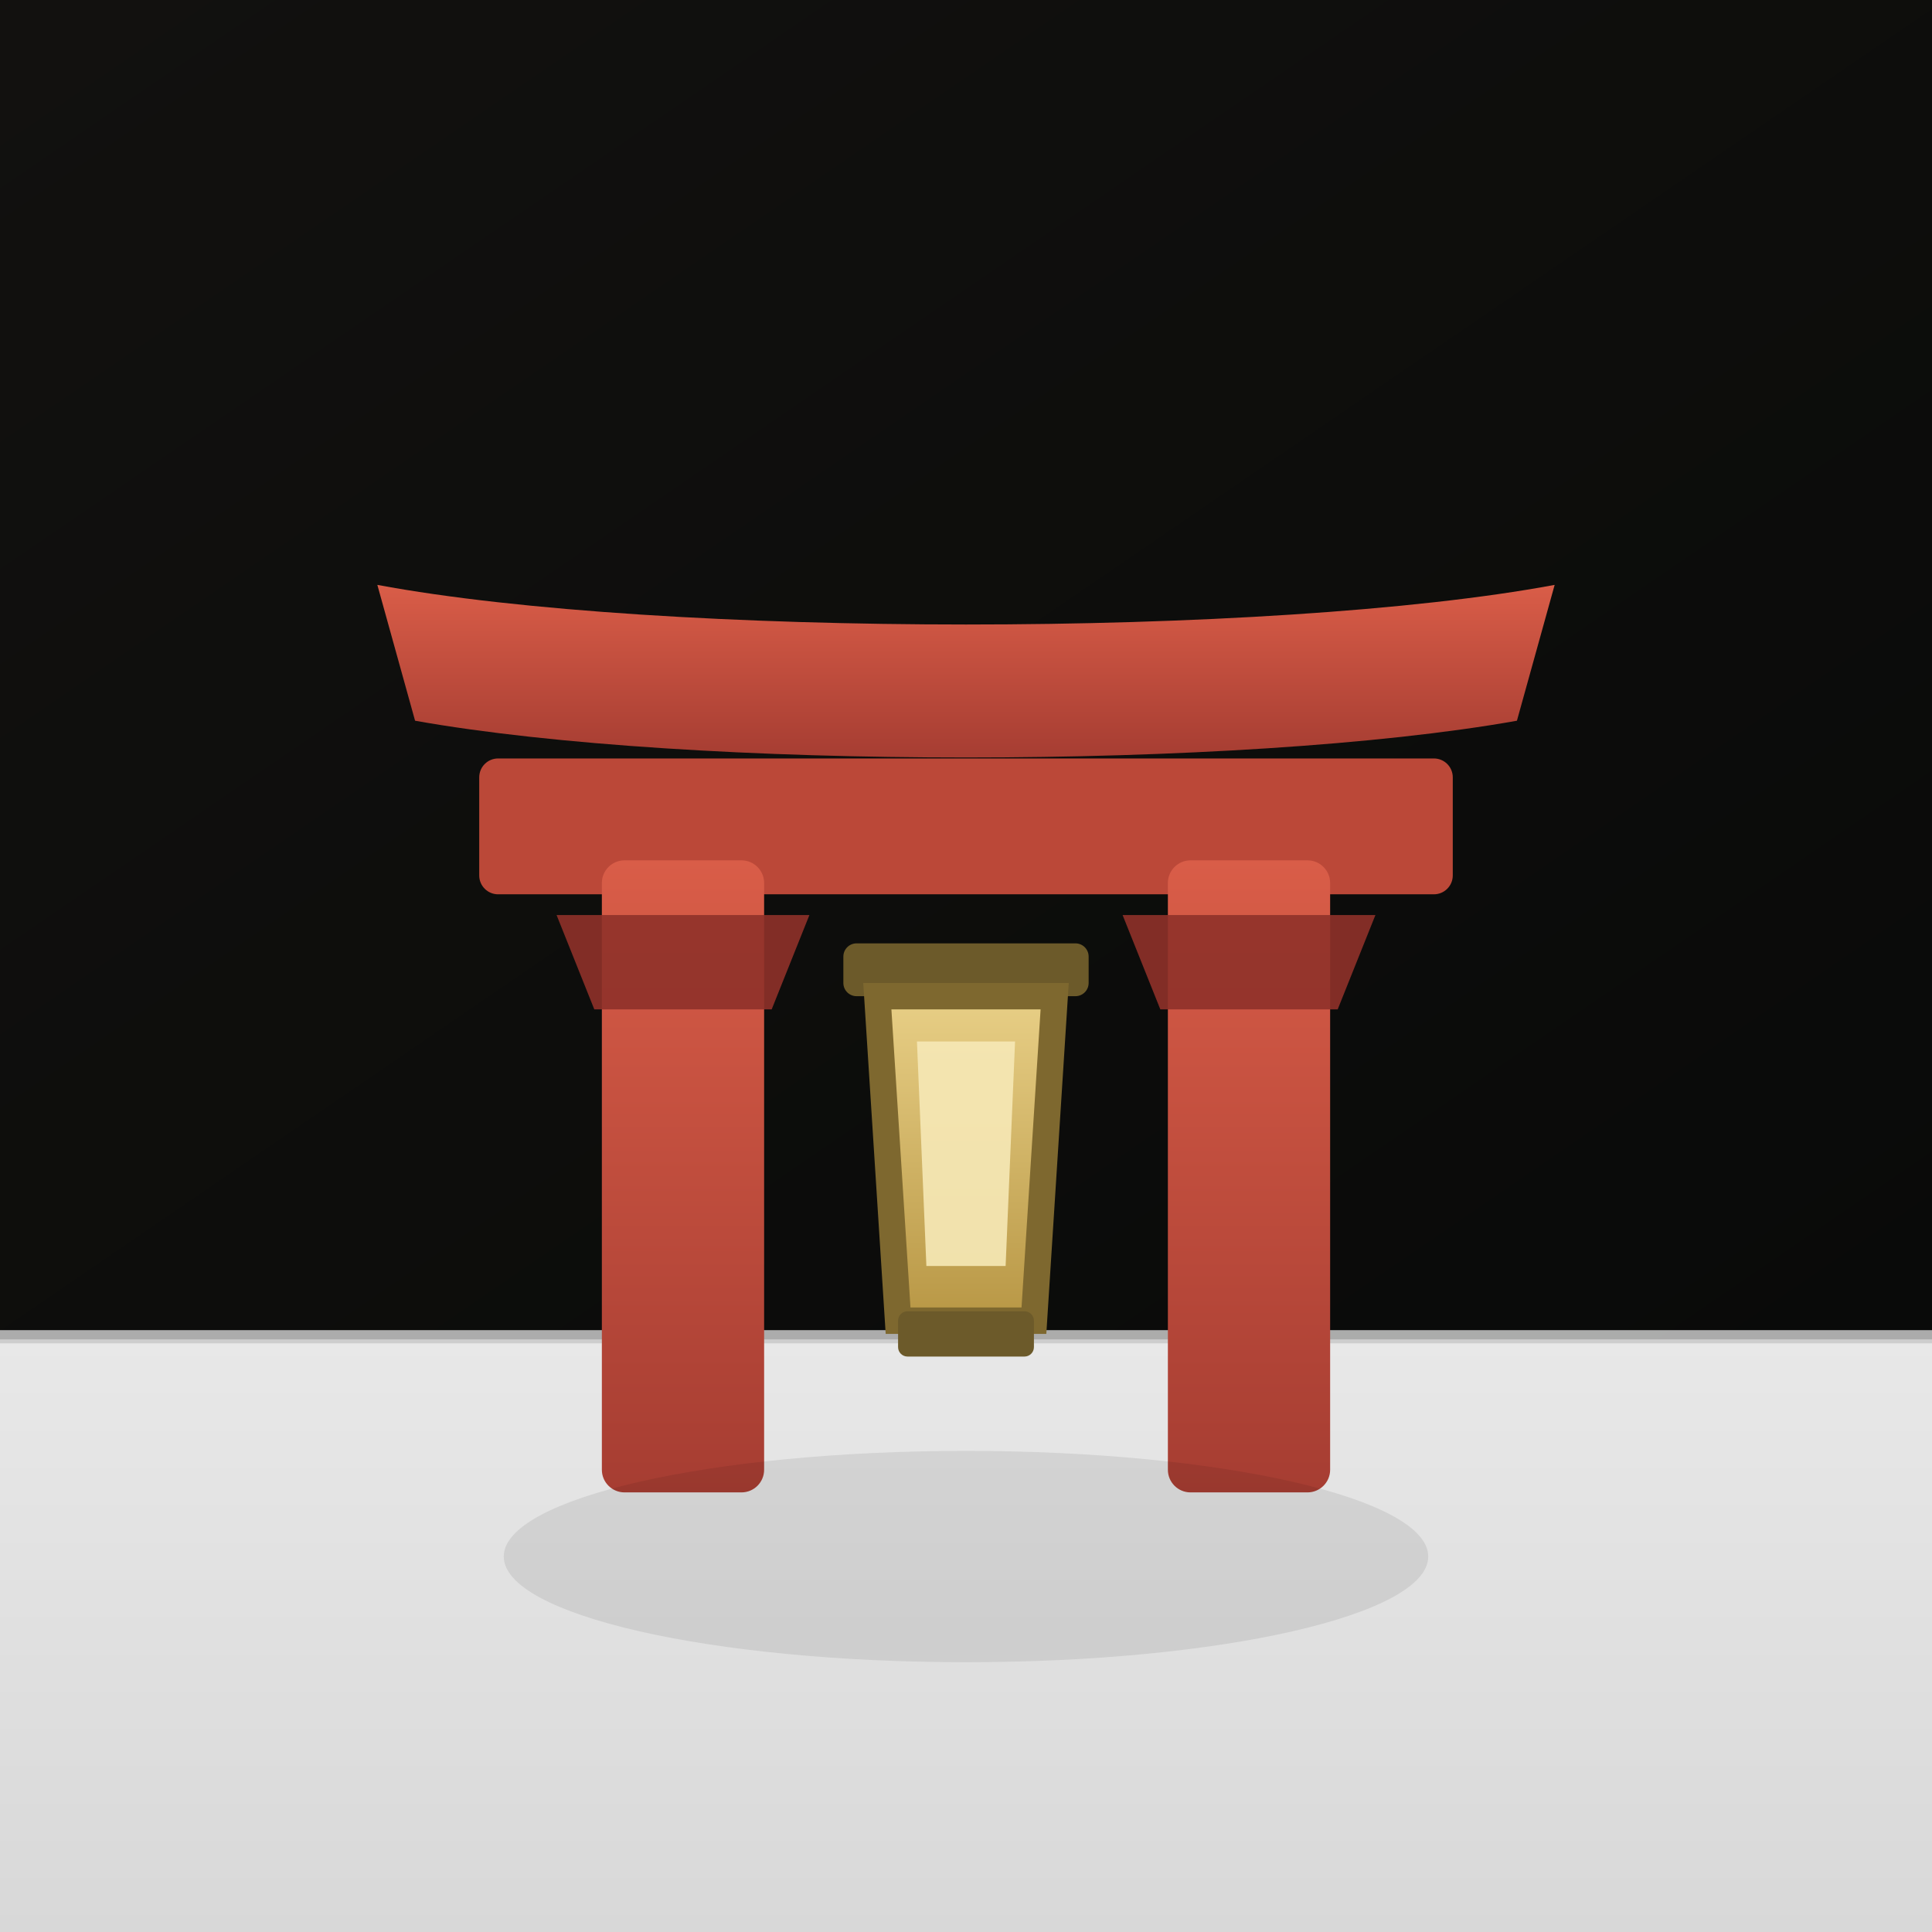
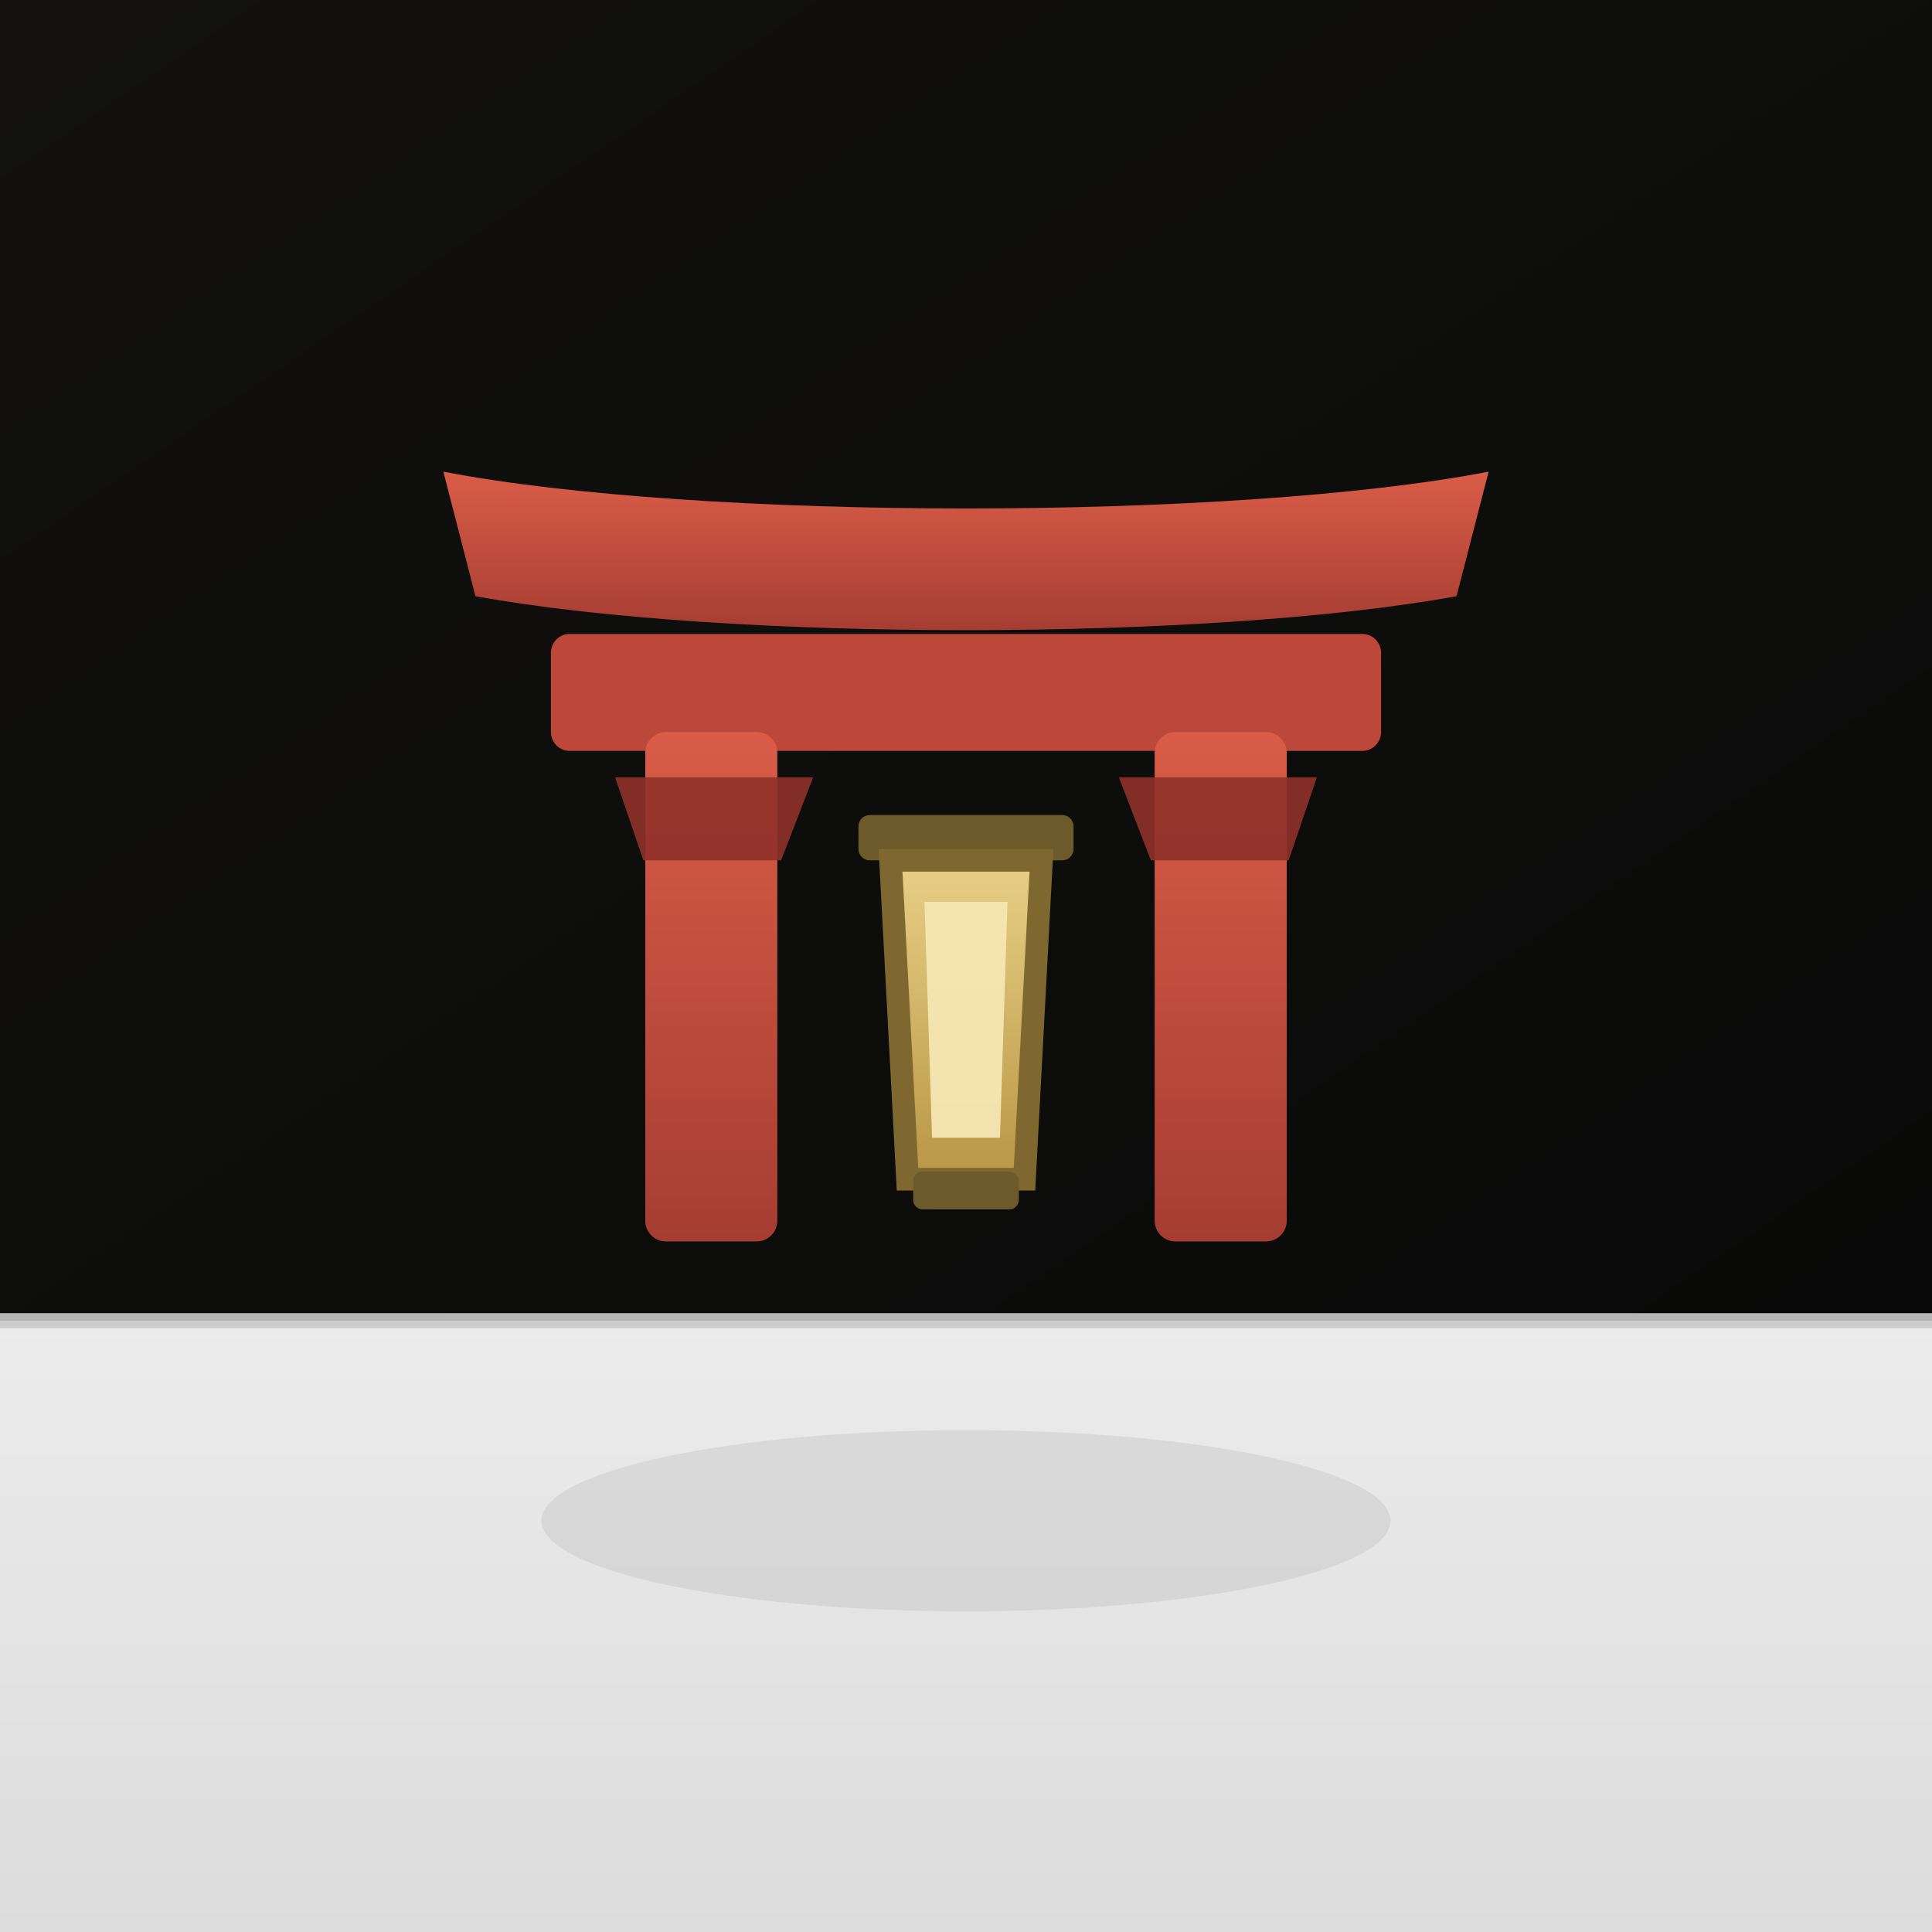
<svg xmlns="http://www.w3.org/2000/svg" viewBox="0 0 1024 1024" role="img" aria-labelledby="title desc">
  <defs>
    <linearGradient id="blackBg" x1="0" y1="0" x2="1" y2="1">
      <stop offset="0" stop-color="#12110f" />
      <stop offset="1" stop-color="#090a09" />
    </linearGradient>
    <linearGradient id="grayBg" x1="0" y1="0" x2="0" y2="1">
-       <stop offset="0" stop-color="#e8e8e8" />
-       <stop offset="1" stop-color="#d8d8d8" />
+       <stop offset="0" stop-color="#ececec" />
+       <stop offset="1" stop-color="#dcdcdc" />
    </linearGradient>
    <linearGradient id="redGate" x1="0" y1="0" x2="0" y2="1">
      <stop offset="0" stop-color="#d95d48" />
      <stop offset="1" stop-color="#a63d32" />
    </linearGradient>
    <linearGradient id="gold" x1="0" y1="0" x2="0" y2="1">
      <stop offset="0" stop-color="#e8cf86" />
      <stop offset="1" stop-color="#b89745" />
    </linearGradient>
  </defs>
-   <rect width="1024" height="710" fill="url(#blackBg)" />
-   <rect y="710" width="1024" height="314" fill="url(#grayBg)" />
-   <rect y="705" width="1024" height="7" fill="#c8c8c8" opacity=".85" />
-   <path d="M200 310 C350 338 674 338 824 310 L804 382 C658 408 366 408 220 382 Z" fill="url(#redGate)" />
-   <rect x="254" y="402" width="516" height="72" rx="10" fill="#bb4838" />
-   <rect x="319" y="456" width="86" height="335" rx="12" fill="url(#redGate)" />
-   <rect x="619" y="456" width="86" height="335" rx="12" fill="url(#redGate)" />
-   <path d="M295 485 H429 L409 535 H315 Z" fill="#8f3129" opacity=".9" />
-   <path d="M595 485 H729 L709 535 H615 Z" fill="#8f3129" opacity=".9" />
-   <rect x="447" y="500" width="130" height="28" rx="7" fill="#6c5a2a" />
-   <path d="M465 528 H559 L548 700 H476 Z" fill="url(#gold)" stroke="#7e682f" stroke-width="14" />
-   <path d="M486 552 H538 L533 671 H491 Z" fill="#f5e7b4" opacity=".92" />
-   <rect x="476" y="695" width="72" height="24" rx="5" fill="#6c5a2a" />
-   <ellipse cx="512" cy="825" rx="245" ry="56" fill="#000" opacity=".08" />
+   <rect width="1024" height="700" fill="url(#blackBg)" />
+   <rect y="700" width="1024" height="324" fill="url(#grayBg)" />
+   <rect y="696" width="1024" height="8" fill="#c8c8c8" opacity=".9" />
+   <path d="M235 250 C370 276 654 276 789 250 L772 316 C640 340 384 340 252 316 Z" fill="url(#redGate)" />
+   <rect x="292" y="336" width="440" height="62" rx="10" fill="#bb4838" />
+   <rect x="342" y="388" width="70" height="270" rx="11" fill="url(#redGate)" />
+   <rect x="612" y="388" width="70" height="270" rx="11" fill="url(#redGate)" />
+   <path d="M326 412 H431 L414 456 H341 Z" fill="#8f3129" opacity=".9" />
+   <path d="M593 412 H698 L683 456 H610 Z" fill="#8f3129" opacity=".9" />
+   <rect x="455" y="432" width="114" height="24" rx="6" fill="#6c5a2a" />
+   <path d="M472 456 H552 L543 625 H481 Z" fill="url(#gold)" stroke="#7e682f" stroke-width="12" />
+   <path d="M490 478 H534 L530 603 H494 Z" fill="#f5e7b4" opacity=".94" />
+   <rect x="484" y="621" width="56" height="20" rx="5" fill="#6c5a2a" />
+   <ellipse cx="512" cy="806" rx="225" ry="48" fill="#000" opacity=".07" />
</svg>
